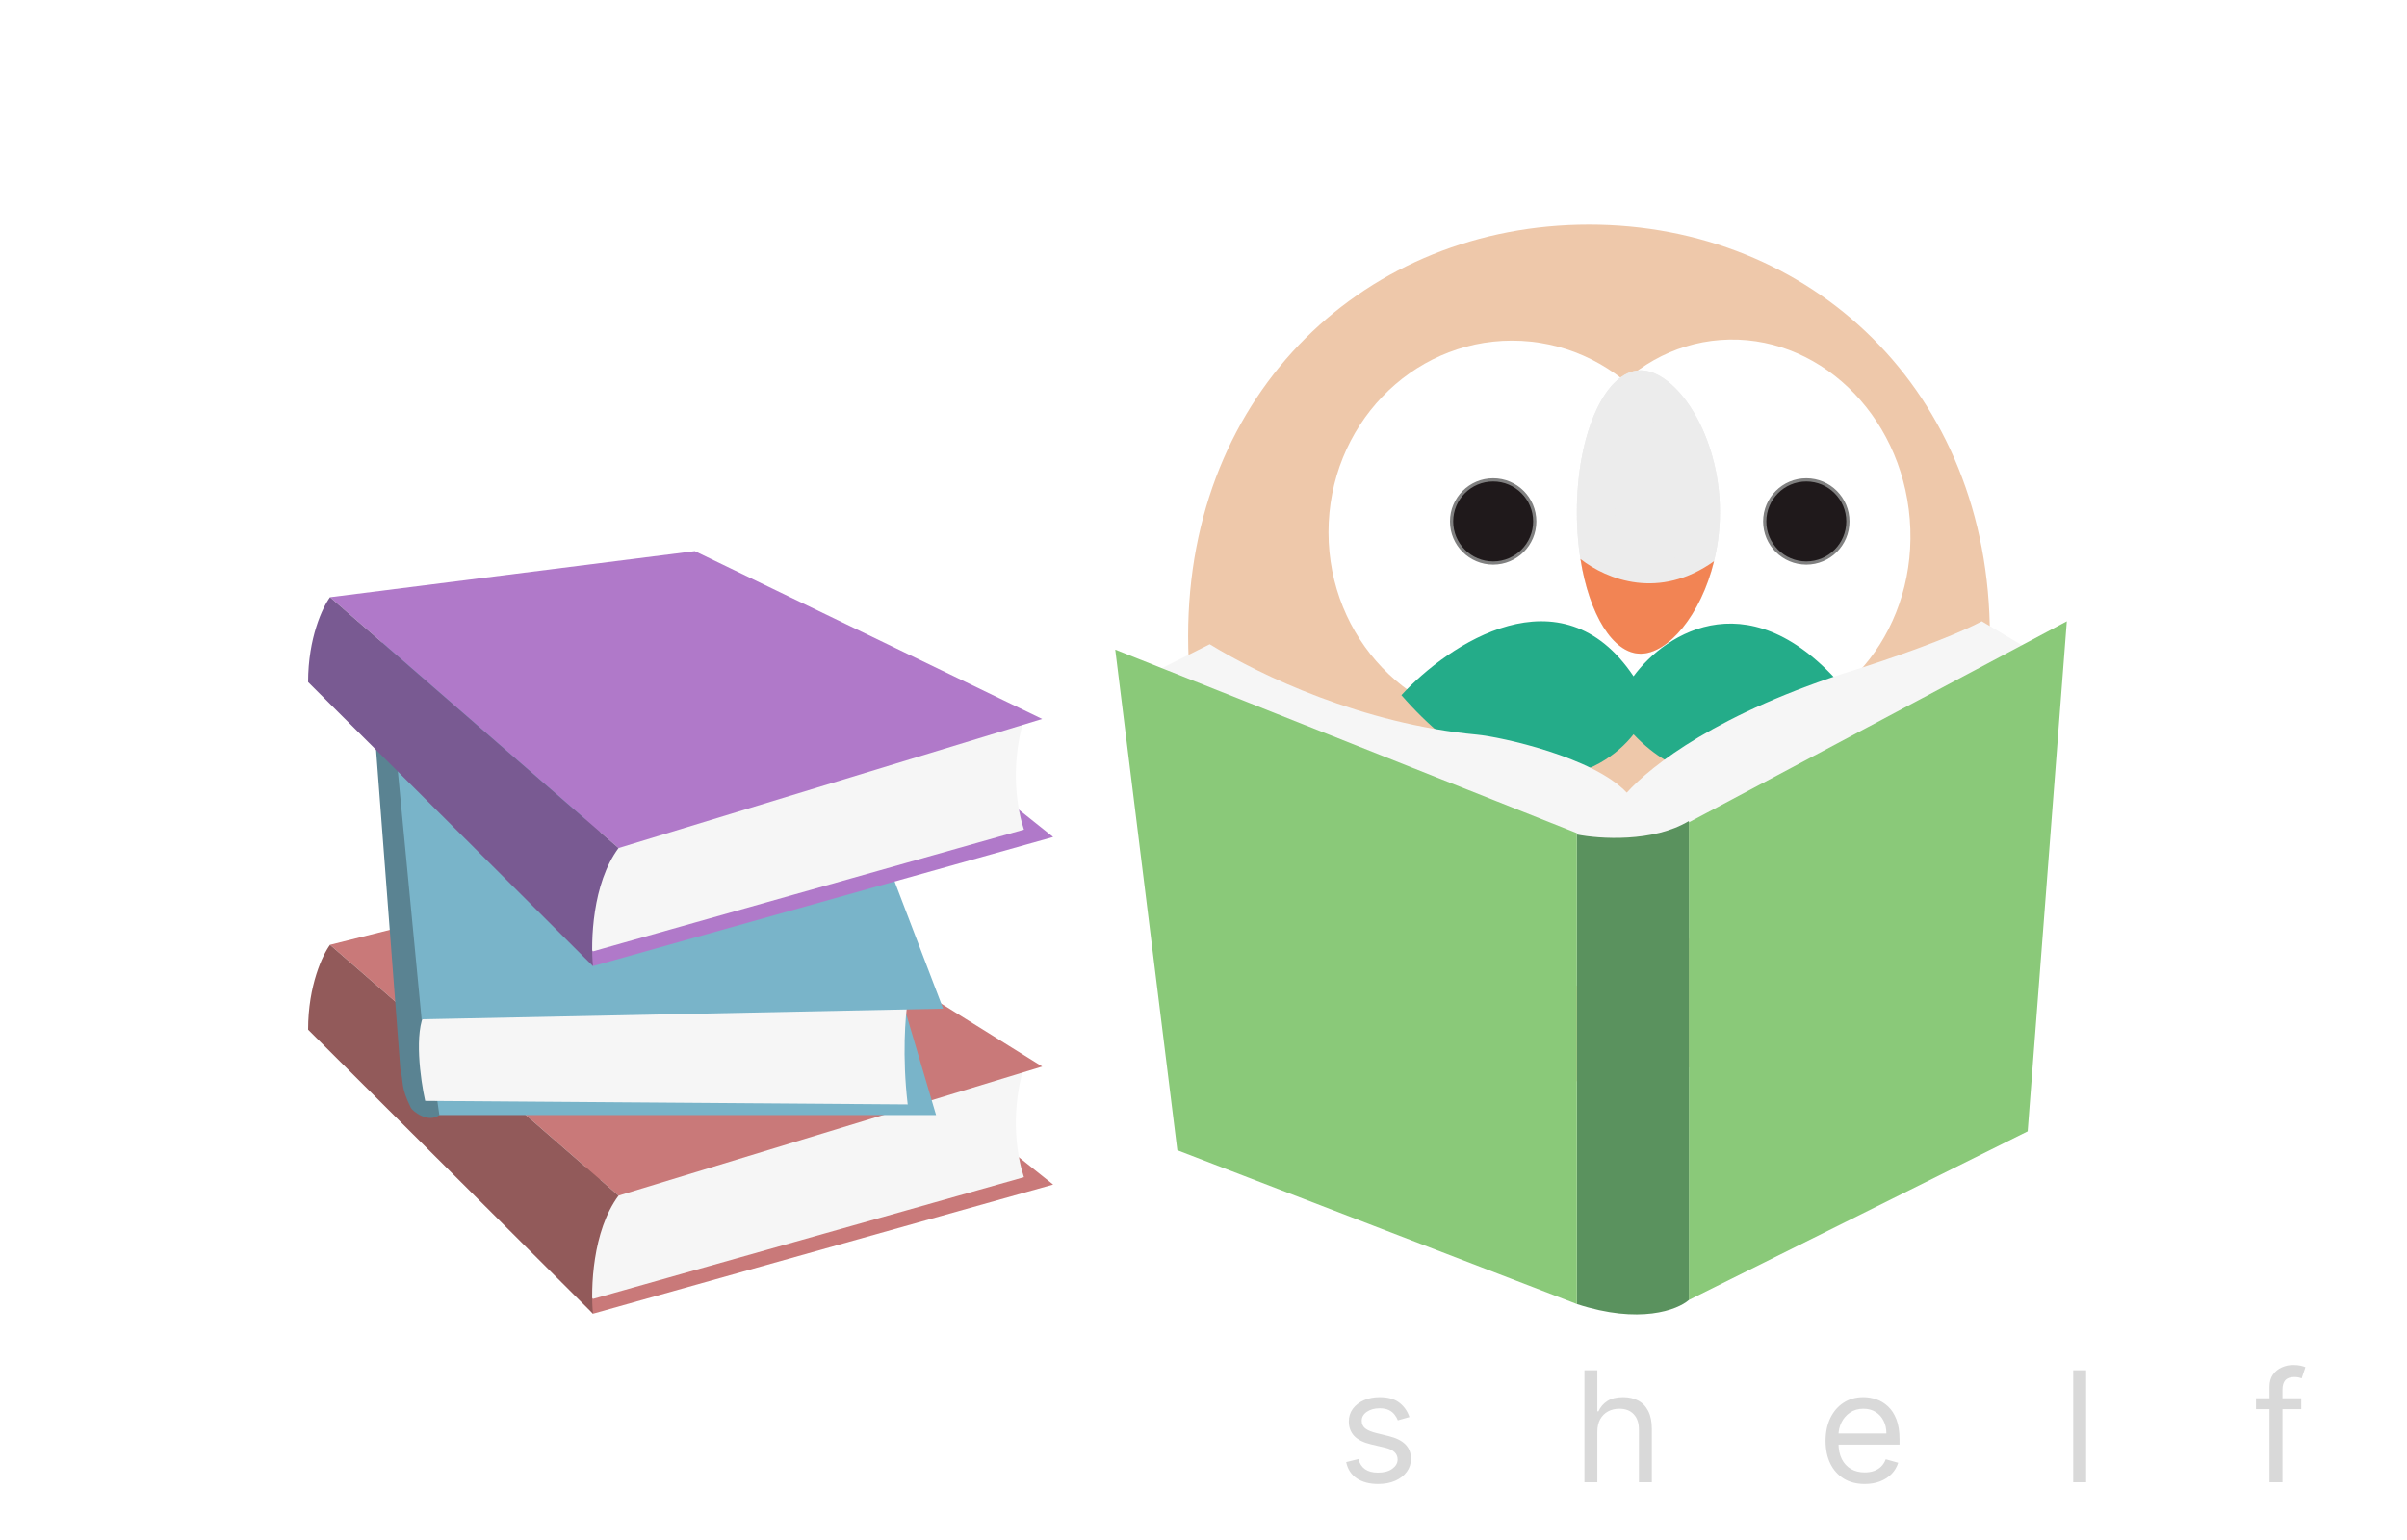
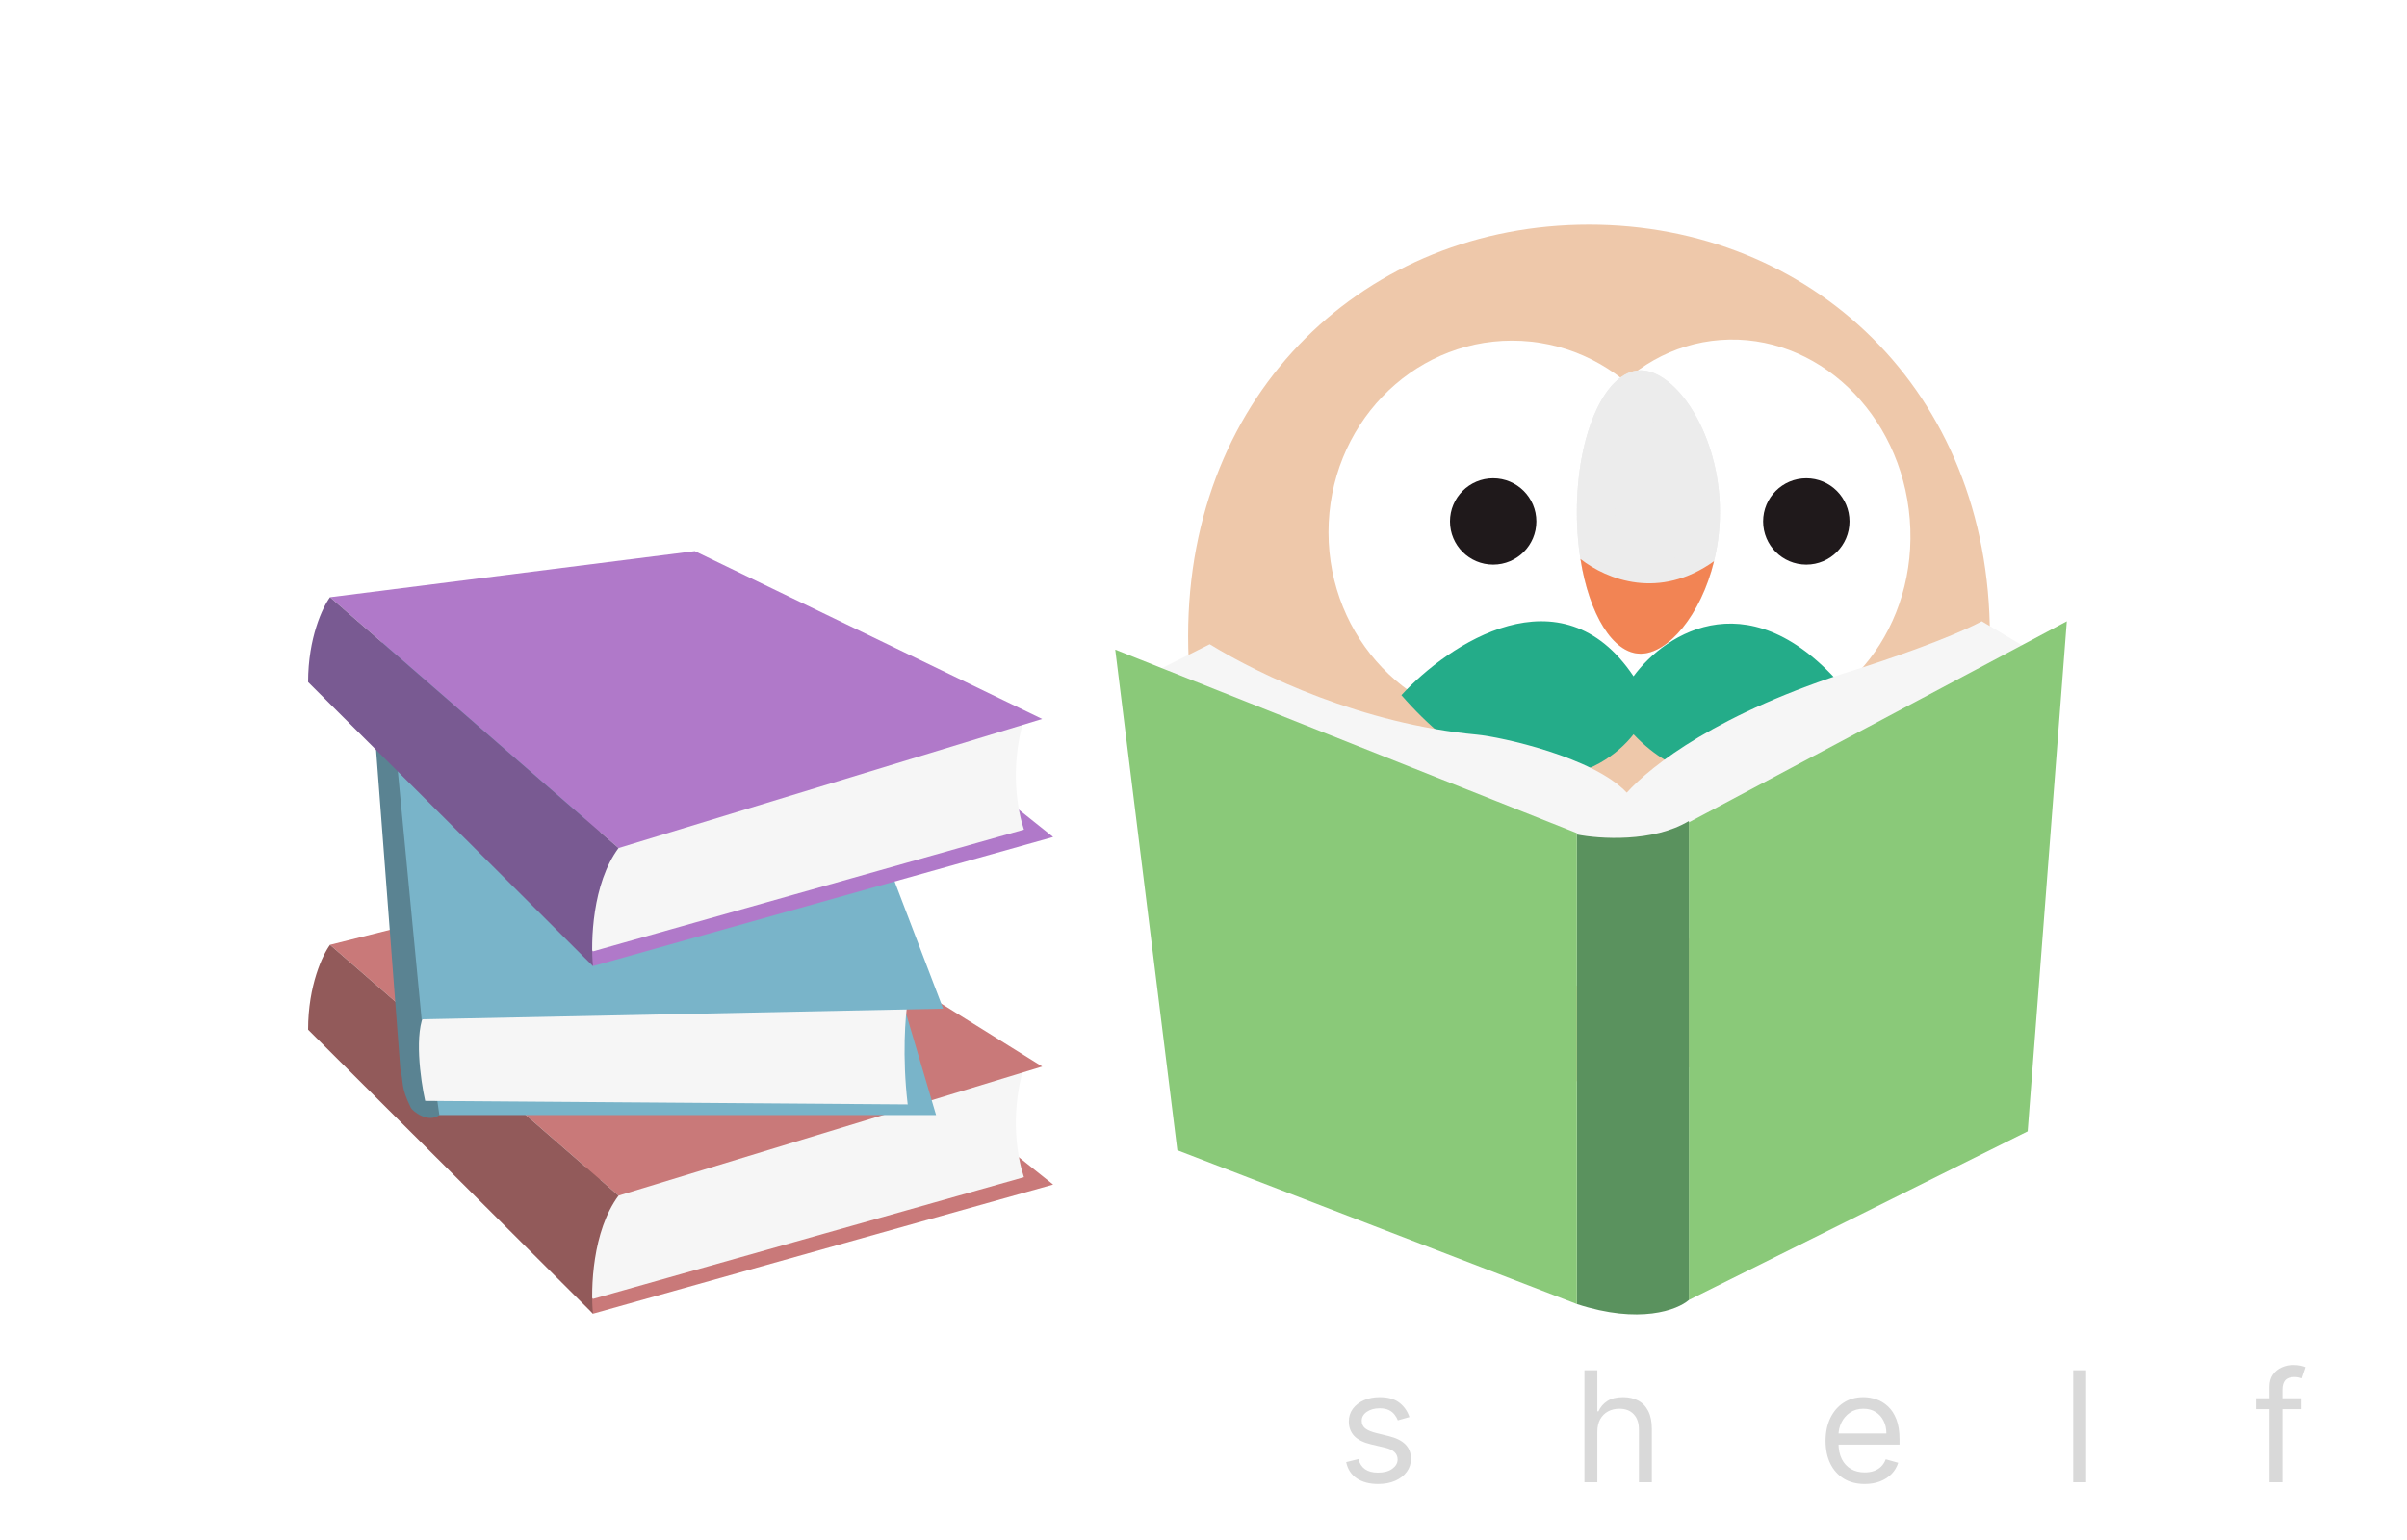
<svg xmlns="http://www.w3.org/2000/svg" width="750" height="480" viewBox="0 0 750 480" fill="none">
  <g clip-path="url(#clip0_1224_9)">
    <rect width="750" height="480" fill="white" />
    <path d="M439.165 441.682L435.551 442.705C435.324 442.102 434.989 441.517 434.545 440.949C434.114 440.369 433.523 439.892 432.773 439.517C432.023 439.142 431.062 438.955 429.892 438.955C428.29 438.955 426.955 439.324 425.886 440.062C424.83 440.79 424.301 441.716 424.301 442.841C424.301 443.841 424.665 444.631 425.392 445.21C426.119 445.79 427.256 446.273 428.801 446.659L432.688 447.614C435.028 448.182 436.773 449.051 437.92 450.222C439.068 451.381 439.642 452.875 439.642 454.705C439.642 456.205 439.21 457.545 438.347 458.727C437.494 459.909 436.301 460.841 434.767 461.523C433.233 462.205 431.449 462.545 429.415 462.545C426.744 462.545 424.534 461.966 422.784 460.807C421.034 459.648 419.926 457.955 419.46 455.727L423.278 454.773C423.642 456.182 424.33 457.239 425.341 457.943C426.364 458.648 427.699 459 429.347 459C431.222 459 432.71 458.602 433.812 457.807C434.926 457 435.483 456.034 435.483 454.909C435.483 454 435.165 453.239 434.528 452.625C433.892 452 432.915 451.534 431.597 451.227L427.233 450.205C424.835 449.636 423.074 448.756 421.949 447.562C420.835 446.358 420.278 444.852 420.278 443.045C420.278 441.568 420.693 440.261 421.523 439.125C422.364 437.989 423.506 437.097 424.949 436.449C426.403 435.801 428.051 435.477 429.892 435.477C432.483 435.477 434.517 436.045 435.994 437.182C437.483 438.318 438.54 439.818 439.165 441.682ZM497.72 446.25V462H493.697V427.091H497.72V439.909H498.061C498.675 438.557 499.595 437.483 500.822 436.688C502.061 435.881 503.709 435.477 505.766 435.477C507.55 435.477 509.112 435.835 510.453 436.551C511.794 437.256 512.834 438.341 513.572 439.807C514.322 441.261 514.697 443.114 514.697 445.364V462H510.675V445.636C510.675 443.557 510.135 441.949 509.055 440.812C507.987 439.665 506.504 439.091 504.607 439.091C503.288 439.091 502.107 439.369 501.061 439.926C500.027 440.483 499.209 441.295 498.607 442.364C498.016 443.432 497.72 444.727 497.72 446.25ZM581.034 462.545C578.511 462.545 576.335 461.989 574.506 460.875C572.688 459.75 571.284 458.182 570.295 456.17C569.318 454.148 568.83 451.795 568.83 449.114C568.83 446.432 569.318 444.068 570.295 442.023C571.284 439.966 572.659 438.364 574.42 437.216C576.193 436.057 578.261 435.477 580.625 435.477C581.989 435.477 583.335 435.705 584.665 436.159C585.994 436.614 587.205 437.352 588.295 438.375C589.386 439.386 590.256 440.727 590.903 442.398C591.551 444.068 591.875 446.125 591.875 448.568V450.273H571.693V446.795H587.784C587.784 445.318 587.489 444 586.898 442.841C586.318 441.682 585.489 440.767 584.409 440.097C583.341 439.426 582.08 439.091 580.625 439.091C579.023 439.091 577.636 439.489 576.466 440.284C575.307 441.068 574.415 442.091 573.79 443.352C573.165 444.614 572.852 445.966 572.852 447.409V449.727C572.852 451.705 573.193 453.381 573.875 454.756C574.568 456.119 575.528 457.159 576.756 457.875C577.983 458.58 579.409 458.932 581.034 458.932C582.091 458.932 583.045 458.784 583.898 458.489C584.761 458.182 585.506 457.727 586.131 457.125C586.756 456.511 587.239 455.75 587.58 454.841L591.466 455.932C591.057 457.25 590.369 458.409 589.403 459.409C588.438 460.398 587.244 461.17 585.824 461.727C584.403 462.273 582.807 462.545 581.034 462.545ZM650.017 427.091V462H645.994V427.091H650.017ZM717.044 435.818V439.227H702.93V435.818H717.044ZM707.158 462V432.205C707.158 430.705 707.51 429.455 708.214 428.455C708.919 427.455 709.834 426.705 710.959 426.205C712.084 425.705 713.271 425.455 714.521 425.455C715.51 425.455 716.317 425.534 716.942 425.693C717.567 425.852 718.033 426 718.339 426.136L717.18 429.614C716.976 429.545 716.692 429.46 716.328 429.358C715.976 429.256 715.51 429.205 714.93 429.205C713.601 429.205 712.641 429.54 712.05 430.21C711.47 430.881 711.18 431.864 711.18 433.159V462H707.158Z" fill="#808080" />
    <rect width="750" height="480" fill="white" fill-opacity="0.7" />
    <path d="M328.153 369.218L184.764 409.458L154.038 371.517L284.909 334.727L328.153 369.218Z" fill="#C97979" />
    <path d="M319.05 366.917L184.765 404.858C176.571 396.58 179.075 377.648 181.351 369.217L319.05 332.426C314.497 348.062 317.153 361.169 319.05 366.917Z" fill="#F6F6F6" />
    <path d="M217.767 265.743L102.828 294.486L192.731 372.666L324.74 332.426L217.767 265.743Z" fill="#C97979" />
    <path d="M96 320.929C96 307.132 100.552 297.551 102.828 294.485L192.731 372.666C184.537 383.703 184.006 401.792 184.765 409.457L96 320.929Z" fill="#925A5A" />
    <path d="M291.671 347.549H136.902C122.752 347.549 125.111 315.121 128.059 298.907H277.3L291.671 347.549Z" fill="#79B4C9" />
    <path d="M132.482 316.596L136.904 347.549C133.366 350.203 128.515 346.248 128.06 345.338C124.743 338.705 125.849 337.6 124.743 333.178L117.005 231.473H123.638L132.482 316.596Z" fill="#5A8392" />
    <path d="M282.829 344.232C281.06 329.197 282.092 316.595 282.829 312.173L132.482 315.489C128.945 321.68 131.008 336.494 132.482 343.127L282.829 344.232Z" fill="#F6F6F6" />
    <path d="M131.376 317.702L123.638 237.001L118.11 192.781H247.453L293.884 314.385L131.376 317.702Z" fill="#79B4C9" />
    <path d="M328.153 260.88L184.764 301.12L154.038 263.179L284.909 226.389L328.153 260.88Z" fill="#B079C9" />
    <path d="M319.05 258.58L184.765 296.521C176.571 288.243 179.075 269.311 181.351 260.88L319.05 224.089C314.497 239.725 317.153 252.832 319.05 258.58Z" fill="#F6F6F6" />
    <path d="M216.499 171.776L102.828 186.148L192.731 264.328L324.74 224.088L216.499 171.776Z" fill="#B079C9" />
    <path d="M96 212.591C96 198.794 100.552 189.213 102.828 186.147L192.731 264.328C184.537 275.365 184.006 293.454 184.765 301.119L96 212.591Z" fill="#795A92" />
    <path d="M620.027 198.273C620.027 274.923 564.104 337.061 495.119 337.061C426.133 337.061 370.21 274.923 370.21 198.273C370.21 121.623 426.133 70 495.119 70C564.104 70 620.027 121.623 620.027 198.273Z" fill="#EEC8AA" />
    <ellipse cx="471.146" cy="165.89" rx="57.197" ry="59.721" fill="white" />
    <ellipse cx="54.348" cy="60.087" rx="54.348" ry="60.087" transform="matrix(0.997279 -0.0737247 0.0793923 0.996843 481.899 109.977)" fill="white" />
-     <circle cx="465.259" cy="162.525" r="12.958" fill="#1F191B" stroke="#808080" />
-     <circle cx="562.83" cy="162.525" r="12.958" fill="#1F191B" stroke="#808080" />
+     <circle cx="465.259" cy="162.525" r="13.458" fill="#1F191B" />
+     <circle cx="562.83" cy="162.525" r="13.458" fill="#1F191B" />
    <path d="M535.914 159.58C535.914 183.968 522.173 203.739 511.201 203.739C500.228 203.739 491.333 183.968 491.333 159.58C491.333 135.191 500.228 115.42 511.201 115.42C522.173 115.42 535.914 135.191 535.914 159.58Z" fill="#ECECEC" />
    <path d="M511.201 121.42C512.151 121.42 513.79 121.876 515.974 123.6C518.113 125.288 520.41 127.92 522.531 131.446C526.771 138.495 529.913 148.465 529.914 159.579C529.914 170.694 526.771 180.664 522.531 187.713C520.41 191.239 518.113 193.872 515.974 195.56C513.79 197.283 512.151 197.739 511.201 197.739C509.547 197.739 506.051 195.96 502.625 188.344C499.452 181.291 497.333 171.126 497.333 159.579C497.334 148.032 499.452 137.868 502.625 130.815C506.051 123.199 509.547 121.42 511.201 121.42Z" stroke="#ECECEC" stroke-width="12" />
    <path d="M492.455 174.235C500.851 180.759 517.099 187.057 534.073 174.925C529.968 191.75 519.746 203.741 511.201 203.741C502.54 203.74 495.174 191.421 492.455 174.235Z" fill="#F28454" />
    <path d="M508.997 210.783C486.455 177.138 451.38 200.69 436.66 216.671C471.314 256.373 499.324 241.345 508.997 228.868C535.577 256.816 564.933 232.382 576.288 216.671C546.344 179.325 518.951 197.185 508.997 210.783Z" fill="#24AC89" />
    <path d="M376.939 200.796L350.023 214.254C350.023 264.386 392.08 301.873 413.108 314.349L509.839 305.518L637.271 205.422L617.504 193.646C607.41 199.03 586.943 205.983 577.971 208.787C535.493 222.061 514.465 238.647 506.895 247.059C496.465 235.956 467.642 229.675 460.212 228.974C424.463 225.602 392.921 210.609 376.939 200.796Z" fill="#F6F6F6" />
    <path d="M644 193.646L526.241 256.311V405.192L631.804 352.621L644 193.646Z" fill="#8AC979" />
    <path d="M526.241 255.892C515.138 262.621 498.343 261.499 491.333 260.097V406.455C510.848 412.848 522.736 408.277 526.241 405.193V255.892Z" fill="#5A925E" />
    <path d="M491.334 259.676L347.5 202.479L366.846 358.509L491.334 406.454V259.676Z" fill="#8AC979" />
  </g>
  <defs>
    <clipPath id="clip0_1224_9">
      <rect width="750" height="480" fill="white" />
    </clipPath>
  </defs>
</svg>
